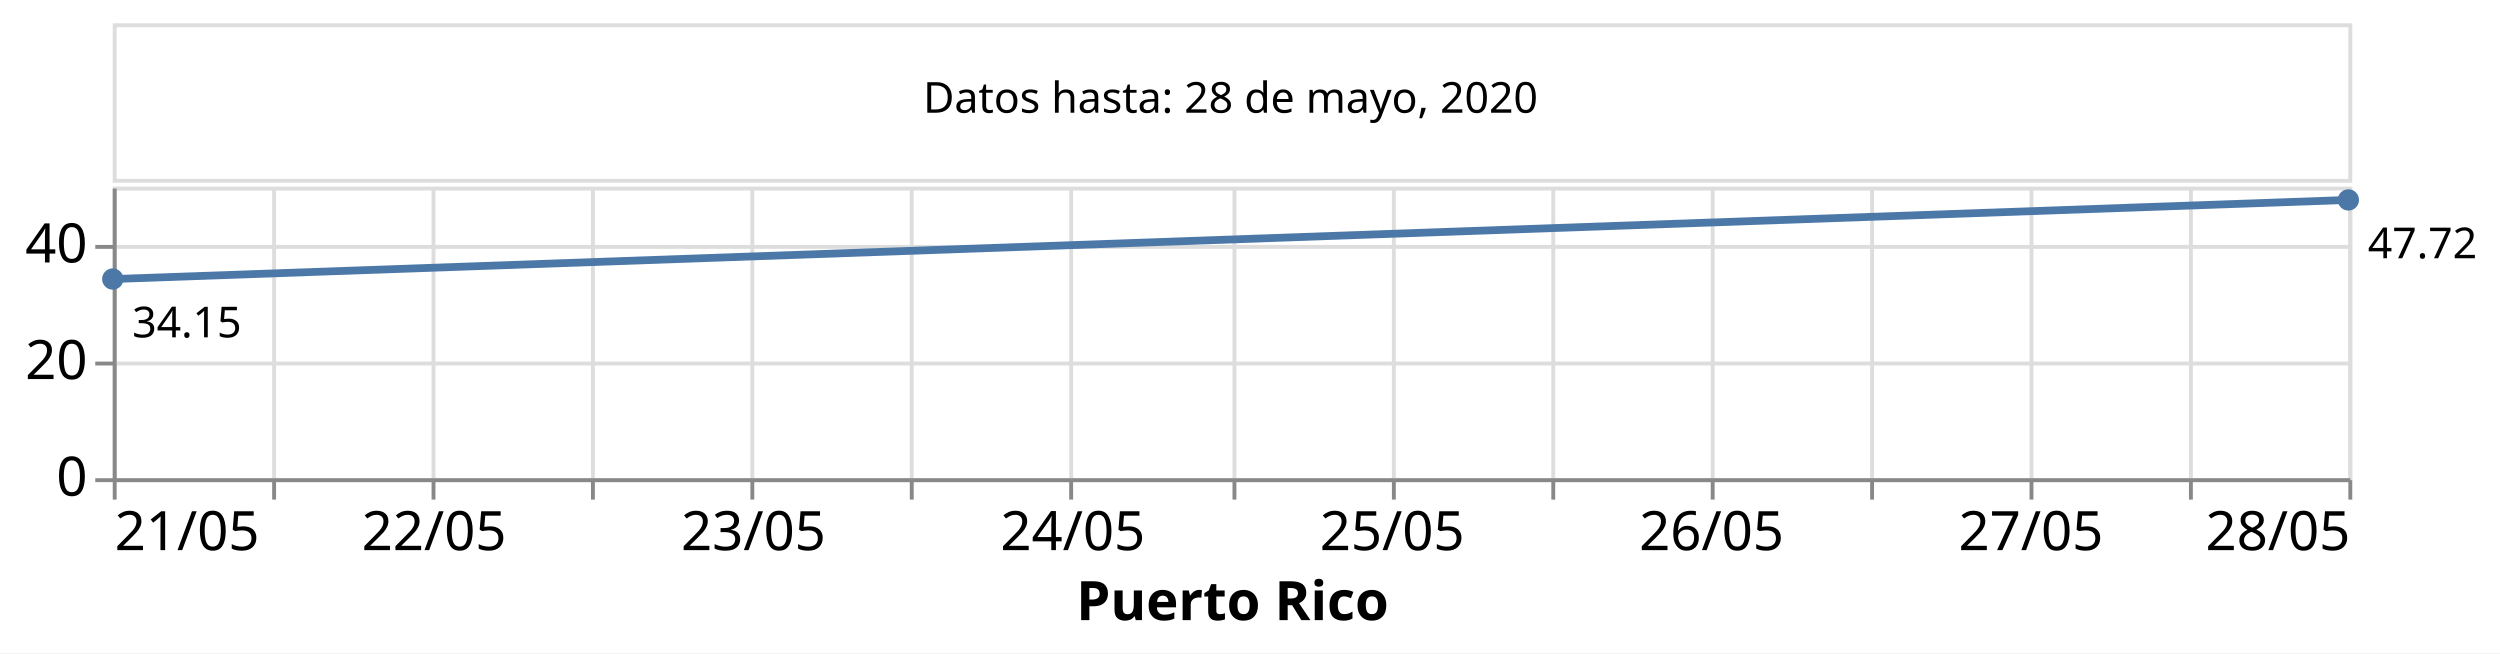
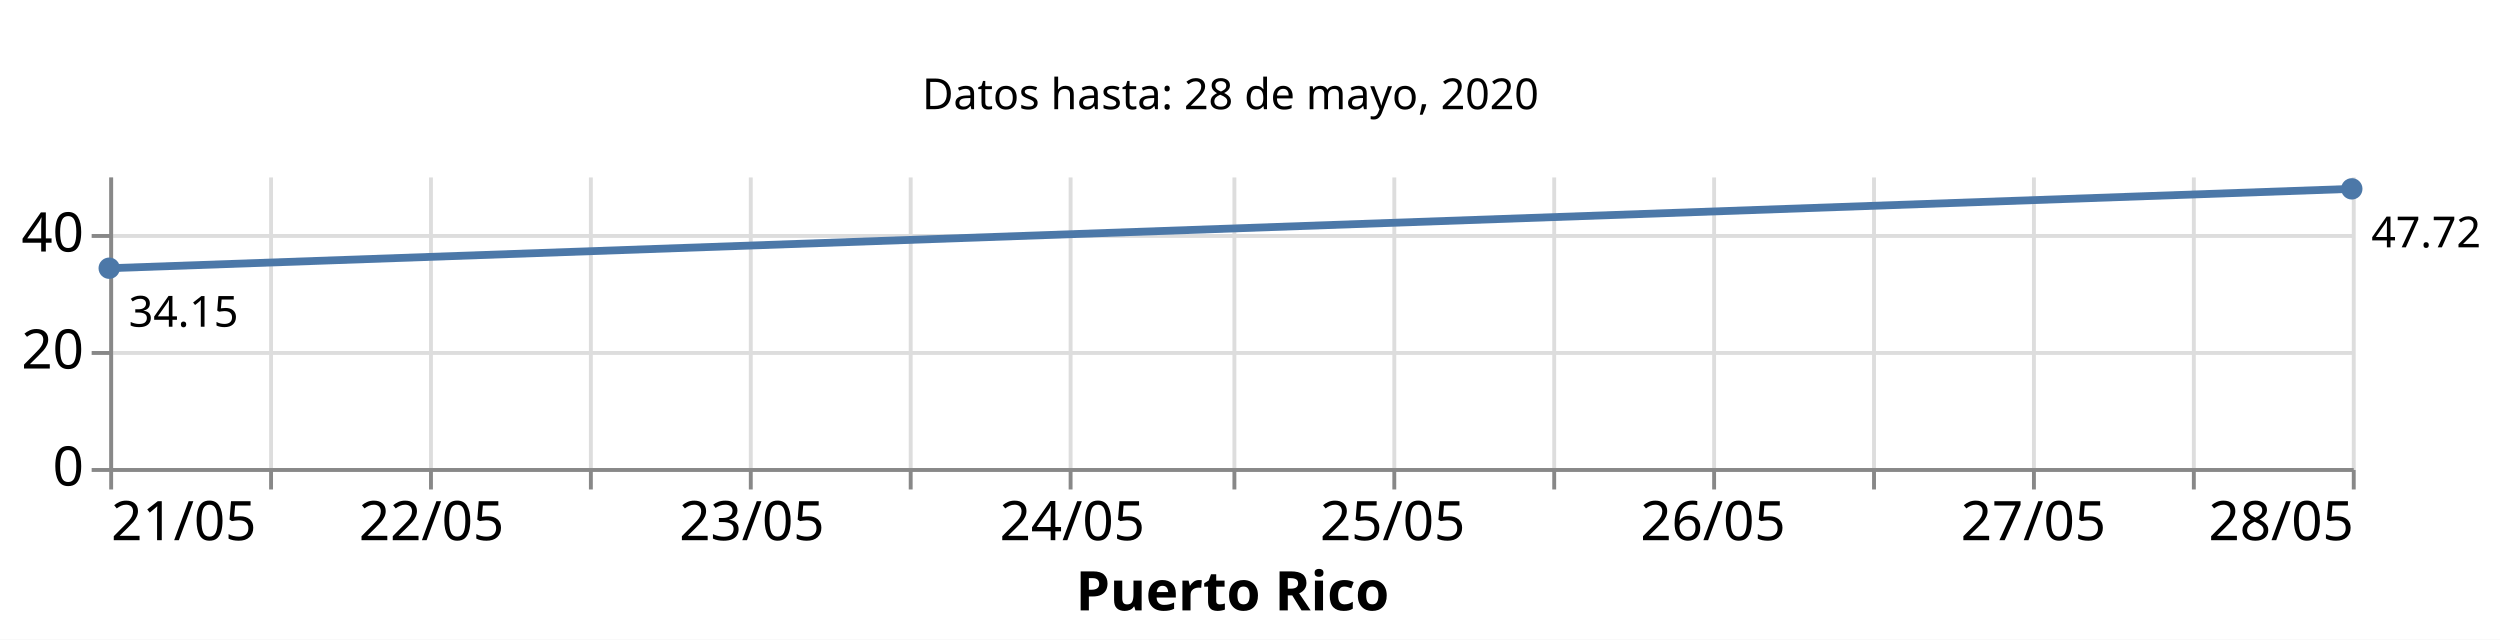
- <svg xmlns="http://www.w3.org/2000/svg" class="marks" width="643" height="168" viewBox="0 0 643 168" version="1.1">
-   <rect width="643" height="168" style="fill: white;" />
-   <g transform="translate(29,6)">
+ <svg xmlns="http://www.w3.org/2000/svg" class="marks" width="641" height="164" viewBox="0 0 641 164" version="1.1">
+   <rect width="641" height="164" style="fill: white;" />
+   <g transform="translate(28,5)">
    <g class="mark-group role-frame root">
      <g transform="translate(0,0)">
        <path class="background" d="M0,0h0v0h0Z" style="fill: none;" />
        <g>
          <g class="mark-group role-scope concat_0_group">
            <g transform="translate(0,0)">
-               <path class="background" d="M0.5,0.5h575v40h-575Z" style="fill: none; stroke: #ddd;" />
+               <path class="background" d="M0,0h575v40h-575Z" style="fill: none; stroke: #ddd; stroke-width: 0;" />
              <g>
                <g class="mark-text role-mark concat_0_marks">
                  <text text-anchor="middle" transform="translate(287.5,23)" style="font-family: sans-serif; font-size: 11px; fill: black;">Datos hasta: 28 de mayo, 2020</text>
                </g>
              </g>
              <path class="foreground" d="" style="display: none; fill: none;" />
            </g>
          </g>
          <g class="mark-group role-scope concat_1_group">
-             <g transform="translate(0,42)">
-               <path class="background" d="M0.5,0.5h575v75h-575Z" style="fill: none; stroke: #ddd;" />
+             <g transform="translate(0,40)">
+               <path class="background" d="M0,0h575v75h-575Z" style="fill: none; stroke: #ddd; stroke-width: 0;" />
              <g>
                <g class="mark-group role-axis">
                  <g transform="translate(0.5,75.5)">
                    <path class="background" d="M0,0h0v0h0Z" style="pointer-events: none; fill: none;" />
                    <g>
                      <g class="mark-rule role-axis-grid" style="pointer-events: none;">
                        <line transform="translate(0,-75)" x2="0" y2="75" style="fill: none; stroke: #ddd; stroke-width: 1; opacity: 1;" />
                        <line transform="translate(41,-75)" x2="0" y2="75" style="fill: none; stroke: #ddd; stroke-width: 1; opacity: 1;" />
                        <line transform="translate(82,-75)" x2="0" y2="75" style="fill: none; stroke: #ddd; stroke-width: 1; opacity: 1;" />
                        <line transform="translate(123,-75)" x2="0" y2="75" style="fill: none; stroke: #ddd; stroke-width: 1; opacity: 1;" />
                        <line transform="translate(164,-75)" x2="0" y2="75" style="fill: none; stroke: #ddd; stroke-width: 1; opacity: 1;" />
                        <line transform="translate(205,-75)" x2="0" y2="75" style="fill: none; stroke: #ddd; stroke-width: 1; opacity: 1;" />
                        <line transform="translate(246,-75)" x2="0" y2="75" style="fill: none; stroke: #ddd; stroke-width: 1; opacity: 1;" />
                        <line transform="translate(288,-75)" x2="0" y2="75" style="fill: none; stroke: #ddd; stroke-width: 1; opacity: 1;" />
                        <line transform="translate(329,-75)" x2="0" y2="75" style="fill: none; stroke: #ddd; stroke-width: 1; opacity: 1;" />
                        <line transform="translate(370,-75)" x2="0" y2="75" style="fill: none; stroke: #ddd; stroke-width: 1; opacity: 1;" />
                        <line transform="translate(411,-75)" x2="0" y2="75" style="fill: none; stroke: #ddd; stroke-width: 1; opacity: 1;" />
                        <line transform="translate(452,-75)" x2="0" y2="75" style="fill: none; stroke: #ddd; stroke-width: 1; opacity: 1;" />
                        <line transform="translate(493,-75)" x2="0" y2="75" style="fill: none; stroke: #ddd; stroke-width: 1; opacity: 1;" />
                        <line transform="translate(534,-75)" x2="0" y2="75" style="fill: none; stroke: #ddd; stroke-width: 1; opacity: 1;" />
                        <line transform="translate(575,-75)" x2="0" y2="75" style="fill: none; stroke: #ddd; stroke-width: 1; opacity: 1;" />
                      </g>
                    </g>
                    <path class="foreground" d="" style="pointer-events: none; display: none; fill: none;" />
                  </g>
                </g>
                <g class="mark-group role-axis">
                  <g transform="translate(0.5,0.5)">
                    <path class="background" d="M0,0h0v0h0Z" style="pointer-events: none; fill: none;" />
                    <g>
                      <g class="mark-rule role-axis-grid" style="pointer-events: none;">
                        <line transform="translate(0,75)" x2="575" y2="0" style="fill: none; stroke: #ddd; stroke-width: 1; opacity: 1;" />
                        <line transform="translate(0,45)" x2="575" y2="0" style="fill: none; stroke: #ddd; stroke-width: 1; opacity: 1;" />
                        <line transform="translate(0,15)" x2="575" y2="0" style="fill: none; stroke: #ddd; stroke-width: 1; opacity: 1;" />
                      </g>
                    </g>
                    <path class="foreground" d="" style="pointer-events: none; display: none; fill: none;" />
                  </g>
                </g>
                <g class="mark-group role-axis">
                  <g transform="translate(0.5,75.5)">
                    <path class="background" d="M0,0h0v0h0Z" style="pointer-events: none; fill: none;" />
                    <g>
                      <g class="mark-rule role-axis-tick" style="pointer-events: none;">
                        <line transform="translate(0,0)" x2="0" y2="5" style="fill: none; stroke: #888; stroke-width: 1; opacity: 1;" />
                        <line transform="translate(41,0)" x2="0" y2="5" style="fill: none; stroke: #888; stroke-width: 1; opacity: 1;" />
                        <line transform="translate(82,0)" x2="0" y2="5" style="fill: none; stroke: #888; stroke-width: 1; opacity: 1;" />
                        <line transform="translate(123,0)" x2="0" y2="5" style="fill: none; stroke: #888; stroke-width: 1; opacity: 1;" />
                        <line transform="translate(164,0)" x2="0" y2="5" style="fill: none; stroke: #888; stroke-width: 1; opacity: 1;" />
                        <line transform="translate(205,0)" x2="0" y2="5" style="fill: none; stroke: #888; stroke-width: 1; opacity: 1;" />
                        <line transform="translate(246,0)" x2="0" y2="5" style="fill: none; stroke: #888; stroke-width: 1; opacity: 1;" />
                        <line transform="translate(288,0)" x2="0" y2="5" style="fill: none; stroke: #888; stroke-width: 1; opacity: 1;" />
                        <line transform="translate(329,0)" x2="0" y2="5" style="fill: none; stroke: #888; stroke-width: 1; opacity: 1;" />
                        <line transform="translate(370,0)" x2="0" y2="5" style="fill: none; stroke: #888; stroke-width: 1; opacity: 1;" />
                        <line transform="translate(411,0)" x2="0" y2="5" style="fill: none; stroke: #888; stroke-width: 1; opacity: 1;" />
                        <line transform="translate(452,0)" x2="0" y2="5" style="fill: none; stroke: #888; stroke-width: 1; opacity: 1;" />
                        <line transform="translate(493,0)" x2="0" y2="5" style="fill: none; stroke: #888; stroke-width: 1; opacity: 1;" />
                        <line transform="translate(534,0)" x2="0" y2="5" style="fill: none; stroke: #888; stroke-width: 1; opacity: 1;" />
                        <line transform="translate(575,0)" x2="0" y2="5" style="fill: none; stroke: #888; stroke-width: 1; opacity: 1;" />
                      </g>
                      <g class="mark-text role-axis-label" style="pointer-events: none;">
                        <text text-anchor="start" transform="translate(0,18)" style="font-family: sans-serif; font-size: 14px; fill: #000; opacity: 1;">21/05</text>
                        <text text-anchor="middle" transform="translate(41.07143,18)" style="font-family: sans-serif; font-size: 14px; fill: #000; opacity: 0;">21/05</text>
                        <text text-anchor="middle" transform="translate(82.14286,18)" style="font-family: sans-serif; font-size: 14px; fill: #000; opacity: 1;">22/05</text>
                        <text text-anchor="middle" transform="translate(123.2143,18)" style="font-family: sans-serif; font-size: 14px; fill: #000; opacity: 0;">22/05</text>
                        <text text-anchor="middle" transform="translate(164.2857,18)" style="font-family: sans-serif; font-size: 14px; fill: #000; opacity: 1;">23/05</text>
                        <text text-anchor="middle" transform="translate(205.3571,18)" style="font-family: sans-serif; font-size: 14px; fill: #000; opacity: 0;">23/05</text>
                        <text text-anchor="middle" transform="translate(246.4286,18)" style="font-family: sans-serif; font-size: 14px; fill: #000; opacity: 1;">24/05</text>
                        <text text-anchor="middle" transform="translate(287.5,18)" style="font-family: sans-serif; font-size: 14px; fill: #000; opacity: 0;">24/05</text>
                        <text text-anchor="middle" transform="translate(328.5714,18)" style="font-family: sans-serif; font-size: 14px; fill: #000; opacity: 1;">25/05</text>
                        <text text-anchor="middle" transform="translate(369.6429,18)" style="font-family: sans-serif; font-size: 14px; fill: #000; opacity: 0;">25/05</text>
                        <text text-anchor="middle" transform="translate(410.7143,18)" style="font-family: sans-serif; font-size: 14px; fill: #000; opacity: 1;">26/05</text>
                        <text text-anchor="middle" transform="translate(451.7857,18)" style="font-family: sans-serif; font-size: 14px; fill: #000; opacity: 0;">26/05</text>
                        <text text-anchor="middle" transform="translate(492.8571,18)" style="font-family: sans-serif; font-size: 14px; fill: #000; opacity: 1;">27/05</text>
                        <text text-anchor="middle" transform="translate(533.9286,18)" style="font-family: sans-serif; font-size: 14px; fill: #000; opacity: 0;">27/05</text>
                        <text text-anchor="end" transform="translate(575,18)" style="font-family: sans-serif; font-size: 14px; fill: #000; opacity: 1;">28/05</text>
                      </g>
                      <g class="mark-rule role-axis-domain" style="pointer-events: none;">
                        <line transform="translate(0,0)" x2="575" y2="0" style="fill: none; stroke: #888; stroke-width: 1; opacity: 1;" />
                      </g>
                      <g class="mark-text role-axis-title" style="pointer-events: none;">
                        <text text-anchor="middle" transform="translate(287.5,36)" style="font-family: sans-serif; font-size: 14px; font-weight: bold; fill: #000; opacity: 1;">Puerto Rico</text>
                      </g>
                    </g>
                    <path class="foreground" d="" style="pointer-events: none; display: none; fill: none;" />
                  </g>
                </g>
                <g class="mark-group role-axis">
                  <g transform="translate(0.5,0.5)">
                    <path class="background" d="M0,0h0v0h0Z" style="pointer-events: none; fill: none;" />
                    <g>
                      <g class="mark-rule role-axis-tick" style="pointer-events: none;">
                        <line transform="translate(0,75)" x2="-5" y2="0" style="fill: none; stroke: #888; stroke-width: 1; opacity: 1;" />
                        <line transform="translate(0,45)" x2="-5" y2="0" style="fill: none; stroke: #888; stroke-width: 1; opacity: 1;" />
                        <line transform="translate(0,15)" x2="-5" y2="0" style="fill: none; stroke: #888; stroke-width: 1; opacity: 1;" />
                      </g>
                      <g class="mark-text role-axis-label" style="pointer-events: none;">
                        <text text-anchor="end" transform="translate(-7,79)" style="font-family: sans-serif; font-size: 14px; fill: #000; opacity: 1;">0</text>
                        <text text-anchor="end" transform="translate(-7,49)" style="font-family: sans-serif; font-size: 14px; fill: #000; opacity: 1;">20</text>
                        <text text-anchor="end" transform="translate(-7,19)" style="font-family: sans-serif; font-size: 14px; fill: #000; opacity: 1;">40</text>
                      </g>
                      <g class="mark-rule role-axis-domain" style="pointer-events: none;">
                        <line transform="translate(0,75)" x2="0" y2="-75" style="fill: none; stroke: #888; stroke-width: 1; opacity: 1;" />
                      </g>
                    </g>
                    <path class="foreground" d="" style="pointer-events: none; display: none; fill: none;" />
                  </g>
                </g>
                <g class="mark-line role-mark concat_1_layer_0_layer_0_marks">
                  <path d="M0,23.77L575,3.42" style="fill: none; stroke: #4c78a8; stroke-width: 2;" />
                </g>
                <g class="mark-symbol role-mark concat_1_layer_0_layer_1_marks">
                  <path transform="translate(0,23.77027)" d="M2.739,0A2.739,2.739,0,1,1,-2.739,0A2.739,2.739,0,1,1,2.739,0" style="fill: #4c78a8; stroke-width: 2; opacity: 1;" />
                  <path transform="translate(575,3.419954)" d="M2.739,0A2.739,2.739,0,1,1,-2.739,0A2.739,2.739,0,1,1,2.739,0" style="fill: #4c78a8; stroke-width: 2; opacity: 1;" />
                </g>
                <g class="mark-text role-mark concat_1_layer_1_marks">
                  <text text-anchor="start" transform="translate(5,38.77027)" style="font-family: sans-serif; font-size: 11px; fill: black;">34.15</text>
                  <text text-anchor="start" transform="translate(580,18.41995)" style="font-family: sans-serif; font-size: 11px; fill: black;">47.72</text>
                </g>
              </g>
              <path class="foreground" d="" style="display: none; fill: none;" />
            </g>
          </g>
        </g>
        <path class="foreground" d="" style="display: none; fill: none;" />
      </g>
    </g>
  </g>
</svg>
